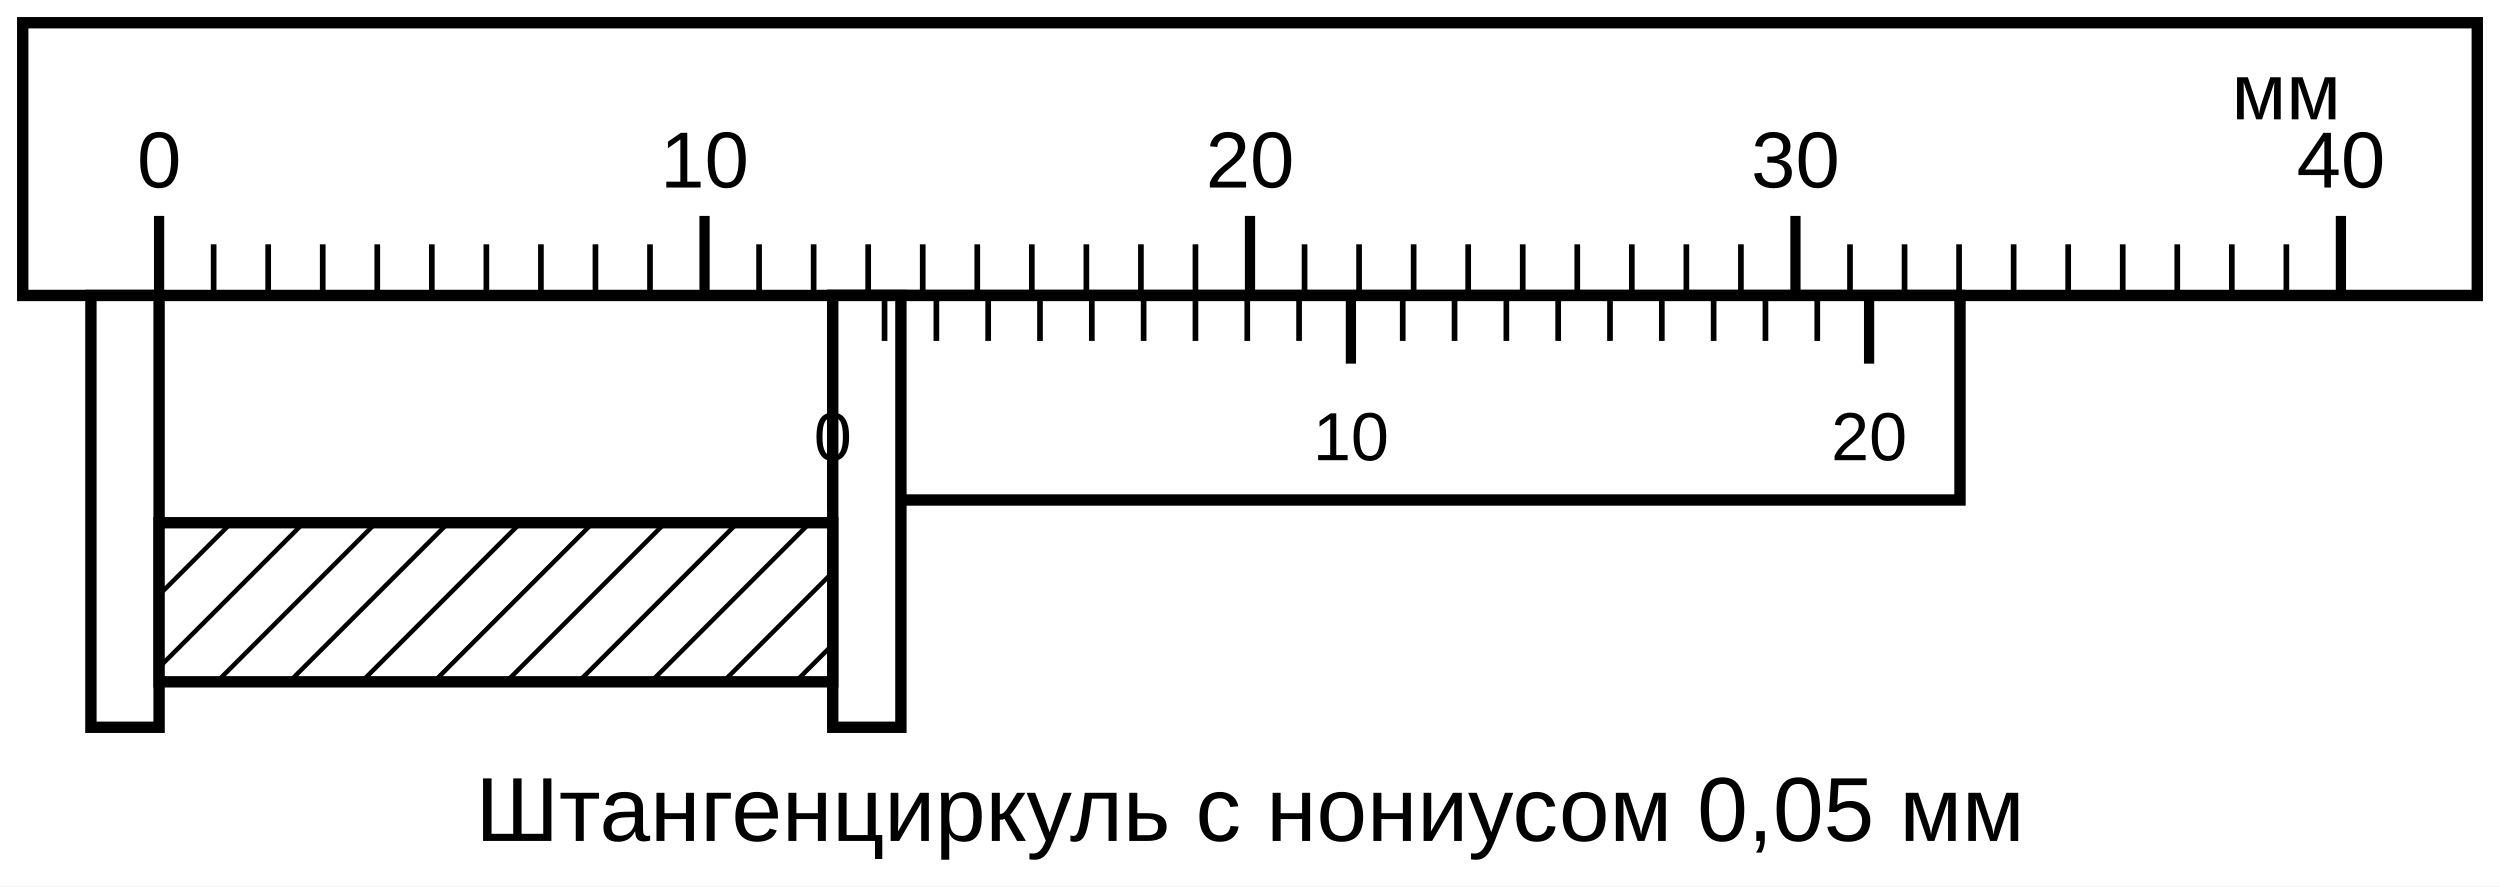
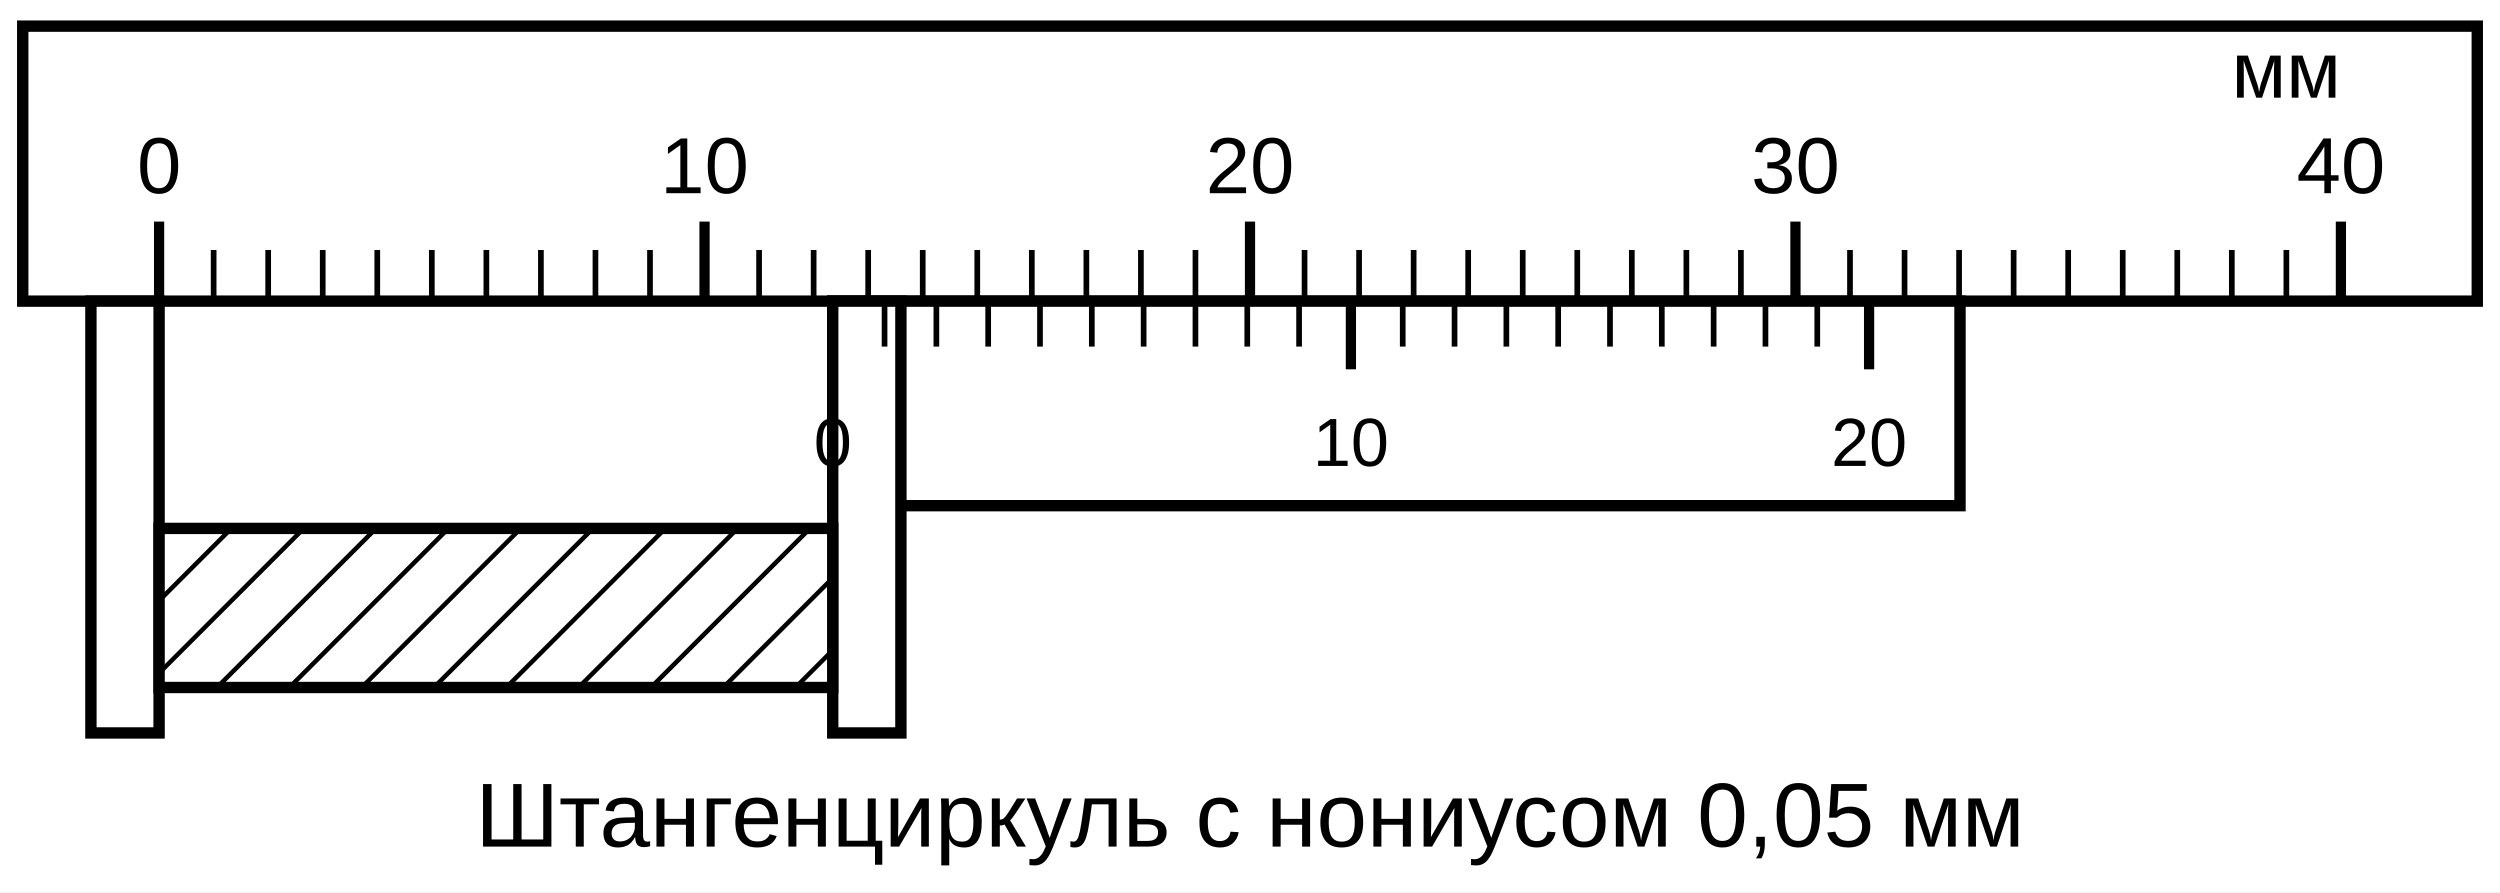
- <svg xmlns="http://www.w3.org/2000/svg" class="visual-svg" viewBox="0 14 220 78" font-family="PT Sans, Segoe UI, Verdana, Arial, sans-serif" width="330" height="117">
-   <rect x="0" y="14" width="220" height="78" fill="#fff" />
-   <rect x="2" y="16" width="216" height="24" fill="#fff" stroke="#000" stroke-width="1" />
+ <svg xmlns="http://www.w3.org/2000/svg" class="visual-svg" viewBox="0 13.5 220 78.5" font-family="PT Sans, Segoe UI, Verdana, Arial, sans-serif" width="330" height="117.75">
+   <rect x="0" y="13.5" width="220" height="78.5" fill="#fff" />
+   <rect x="2" y="15.8" width="216" height="24.2" fill="#fff" stroke="#000" stroke-width="1" />
  <rect x="8" y="40" width="6" height="38" fill="#fff" stroke="#000" stroke-width="1" />
  <line x1="14" y1="40" x2="14" y2="33" fill="none" stroke="#000" stroke-width="0.9" />
  <text x="14" y="30.5" text-anchor="middle" fill="#000" font-size="7">0</text>
  <line x1="18.8" y1="40" x2="18.8" y2="35.5" fill="none" stroke="#000" stroke-width="0.5" />
  <line x1="23.6" y1="40" x2="23.6" y2="35.5" fill="none" stroke="#000" stroke-width="0.5" />
  <line x1="28.4" y1="40" x2="28.4" y2="35.5" fill="none" stroke="#000" stroke-width="0.5" />
  <line x1="33.2" y1="40" x2="33.2" y2="35.5" fill="none" stroke="#000" stroke-width="0.5" />
  <line x1="38" y1="40" x2="38" y2="35.5" fill="none" stroke="#000" stroke-width="0.5" />
  <line x1="42.8" y1="40" x2="42.8" y2="35.5" fill="none" stroke="#000" stroke-width="0.5" />
  <line x1="47.6" y1="40" x2="47.6" y2="35.5" fill="none" stroke="#000" stroke-width="0.5" />
  <line x1="52.4" y1="40" x2="52.4" y2="35.5" fill="none" stroke="#000" stroke-width="0.5" />
  <line x1="57.2" y1="40" x2="57.2" y2="35.5" fill="none" stroke="#000" stroke-width="0.5" />
  <line x1="62" y1="40" x2="62" y2="33" fill="none" stroke="#000" stroke-width="0.9" />
  <text x="62" y="30.5" text-anchor="middle" fill="#000" font-size="7">10</text>
  <line x1="66.8" y1="40" x2="66.8" y2="35.5" fill="none" stroke="#000" stroke-width="0.5" />
  <line x1="71.6" y1="40" x2="71.6" y2="35.5" fill="none" stroke="#000" stroke-width="0.5" />
  <line x1="76.4" y1="40" x2="76.4" y2="35.5" fill="none" stroke="#000" stroke-width="0.5" />
  <line x1="81.2" y1="40" x2="81.2" y2="35.5" fill="none" stroke="#000" stroke-width="0.5" />
  <line x1="86" y1="40" x2="86" y2="35.5" fill="none" stroke="#000" stroke-width="0.5" />
  <line x1="90.8" y1="40" x2="90.8" y2="35.5" fill="none" stroke="#000" stroke-width="0.5" />
  <line x1="95.6" y1="40" x2="95.6" y2="35.5" fill="none" stroke="#000" stroke-width="0.5" />
  <line x1="100.4" y1="40" x2="100.4" y2="35.5" fill="none" stroke="#000" stroke-width="0.5" />
  <line x1="105.2" y1="40" x2="105.2" y2="35.5" fill="none" stroke="#000" stroke-width="0.5" />
  <line x1="110" y1="40" x2="110" y2="33" fill="none" stroke="#000" stroke-width="0.9" />
  <text x="110" y="30.5" text-anchor="middle" fill="#000" font-size="7">20</text>
  <line x1="114.8" y1="40" x2="114.8" y2="35.5" fill="none" stroke="#000" stroke-width="0.5" />
  <line x1="119.6" y1="40" x2="119.6" y2="35.5" fill="none" stroke="#000" stroke-width="0.5" />
  <line x1="124.4" y1="40" x2="124.4" y2="35.5" fill="none" stroke="#000" stroke-width="0.5" />
  <line x1="129.2" y1="40" x2="129.2" y2="35.5" fill="none" stroke="#000" stroke-width="0.5" />
  <line x1="134" y1="40" x2="134" y2="35.5" fill="none" stroke="#000" stroke-width="0.5" />
  <line x1="138.8" y1="40" x2="138.8" y2="35.5" fill="none" stroke="#000" stroke-width="0.5" />
  <line x1="143.6" y1="40" x2="143.6" y2="35.5" fill="none" stroke="#000" stroke-width="0.5" />
  <line x1="148.4" y1="40" x2="148.4" y2="35.5" fill="none" stroke="#000" stroke-width="0.5" />
  <line x1="153.2" y1="40" x2="153.2" y2="35.5" fill="none" stroke="#000" stroke-width="0.5" />
  <line x1="158" y1="40" x2="158" y2="33" fill="none" stroke="#000" stroke-width="0.9" />
  <text x="158" y="30.5" text-anchor="middle" fill="#000" font-size="7">30</text>
  <line x1="162.8" y1="40" x2="162.8" y2="35.5" fill="none" stroke="#000" stroke-width="0.5" />
  <line x1="167.6" y1="40" x2="167.6" y2="35.5" fill="none" stroke="#000" stroke-width="0.5" />
  <line x1="172.4" y1="40" x2="172.4" y2="35.5" fill="none" stroke="#000" stroke-width="0.5" />
  <line x1="177.2" y1="40" x2="177.2" y2="35.5" fill="none" stroke="#000" stroke-width="0.5" />
  <line x1="182" y1="40" x2="182" y2="35.5" fill="none" stroke="#000" stroke-width="0.5" />
  <line x1="186.8" y1="40" x2="186.8" y2="35.5" fill="none" stroke="#000" stroke-width="0.5" />
  <line x1="191.6" y1="40" x2="191.6" y2="35.5" fill="none" stroke="#000" stroke-width="0.5" />
  <line x1="196.4" y1="40" x2="196.4" y2="35.5" fill="none" stroke="#000" stroke-width="0.5" />
  <line x1="201.2" y1="40" x2="201.2" y2="35.5" fill="none" stroke="#000" stroke-width="0.5" />
  <line x1="206" y1="40" x2="206" y2="33" fill="none" stroke="#000" stroke-width="0.9" />
  <text x="206" y="30.5" text-anchor="middle" fill="#000" font-size="7">40</text>
-   <text x="206" y="24.5" text-anchor="end" fill="#000" font-size="7">мм</text>
+   <text x="206" y="22.1" text-anchor="end" fill="#000" font-size="7">мм</text>
  <rect x="73.28" y="40" width="99.2" height="18" fill="#fff" stroke="#000" stroke-width="1" />
  <rect x="73.28" y="40" width="6" height="38" fill="#fff" stroke="#000" stroke-width="1" />
  <line x1="73.28" y1="40" x2="73.28" y2="46" fill="none" stroke="#000" stroke-width="0.9" />
  <text x="73.28" y="54.5" text-anchor="middle" fill="#000" font-size="6">0</text>
  <line x1="77.84" y1="40" x2="77.84" y2="44" fill="none" stroke="#000" stroke-width="0.5" />
  <line x1="82.4" y1="40" x2="82.4" y2="44" fill="none" stroke="#000" stroke-width="0.5" />
  <line x1="86.96" y1="40" x2="86.96" y2="44" fill="none" stroke="#000" stroke-width="0.5" />
  <line x1="91.52" y1="40" x2="91.52" y2="44" fill="none" stroke="#000" stroke-width="0.5" />
  <line x1="96.08" y1="40" x2="96.08" y2="44" fill="none" stroke="#000" stroke-width="0.5" />
  <line x1="100.64" y1="40" x2="100.64" y2="44" fill="none" stroke="#000" stroke-width="0.5" />
  <line x1="105.2" y1="40" x2="105.2" y2="44" fill="none" stroke="#000" stroke-width="0.5" />
  <line x1="109.76" y1="40" x2="109.76" y2="44" fill="none" stroke="#000" stroke-width="0.5" />
  <line x1="114.32" y1="40" x2="114.32" y2="44" fill="none" stroke="#000" stroke-width="0.5" />
  <line x1="118.88" y1="40" x2="118.88" y2="46" fill="none" stroke="#000" stroke-width="0.9" />
  <text x="118.88" y="54.5" text-anchor="middle" fill="#000" font-size="6">10</text>
  <line x1="123.44" y1="40" x2="123.44" y2="44" fill="none" stroke="#000" stroke-width="0.5" />
  <line x1="128" y1="40" x2="128" y2="44" fill="none" stroke="#000" stroke-width="0.5" />
  <line x1="132.56" y1="40" x2="132.56" y2="44" fill="none" stroke="#000" stroke-width="0.5" />
  <line x1="137.12" y1="40" x2="137.12" y2="44" fill="none" stroke="#000" stroke-width="0.5" />
  <line x1="141.68" y1="40" x2="141.68" y2="44" fill="none" stroke="#000" stroke-width="0.5" />
  <line x1="146.24" y1="40" x2="146.24" y2="44" fill="none" stroke="#000" stroke-width="0.5" />
  <line x1="150.8" y1="40" x2="150.8" y2="44" fill="none" stroke="#000" stroke-width="0.5" />
  <line x1="155.36" y1="40" x2="155.36" y2="44" fill="none" stroke="#000" stroke-width="0.5" />
  <line x1="159.92" y1="40" x2="159.92" y2="44" fill="none" stroke="#000" stroke-width="0.5" />
  <line x1="164.48" y1="40" x2="164.48" y2="46" fill="none" stroke="#000" stroke-width="0.9" />
  <text x="164.48" y="54.5" text-anchor="middle" fill="#000" font-size="6">20</text>
  <rect x="14" y="60" width="59.28" height="14" fill="#fff" stroke="#000" stroke-width="1" />
  <line x1="20.36" y1="60" x2="14" y2="66.36" fill="none" stroke="#000" stroke-width="0.4" />
  <line x1="26.73" y1="60" x2="14" y2="72.73" fill="none" stroke="#000" stroke-width="0.4" />
  <line x1="33.09" y1="60" x2="19.09" y2="74" fill="none" stroke="#000" stroke-width="0.4" />
  <line x1="39.46" y1="60" x2="25.46" y2="74" fill="none" stroke="#000" stroke-width="0.4" />
  <line x1="45.82" y1="60" x2="31.82" y2="74" fill="none" stroke="#000" stroke-width="0.4" />
  <line x1="52.18" y1="60" x2="38.18" y2="74" fill="none" stroke="#000" stroke-width="0.4" />
  <line x1="58.55" y1="60" x2="44.55" y2="74" fill="none" stroke="#000" stroke-width="0.4" />
  <line x1="64.91" y1="60" x2="50.91" y2="74" fill="none" stroke="#000" stroke-width="0.4" />
  <line x1="71.28" y1="60" x2="57.28" y2="74" fill="none" stroke="#000" stroke-width="0.4" />
  <line x1="73.28" y1="64.36" x2="63.64" y2="74" fill="none" stroke="#000" stroke-width="0.4" />
  <line x1="73.28" y1="70.72" x2="70" y2="74" fill="none" stroke="#000" stroke-width="0.4" />
  <text x="110" y="88" text-anchor="middle" fill="#000" font-size="8">Штангенциркуль с нониусом 0,05 мм</text>
</svg>
